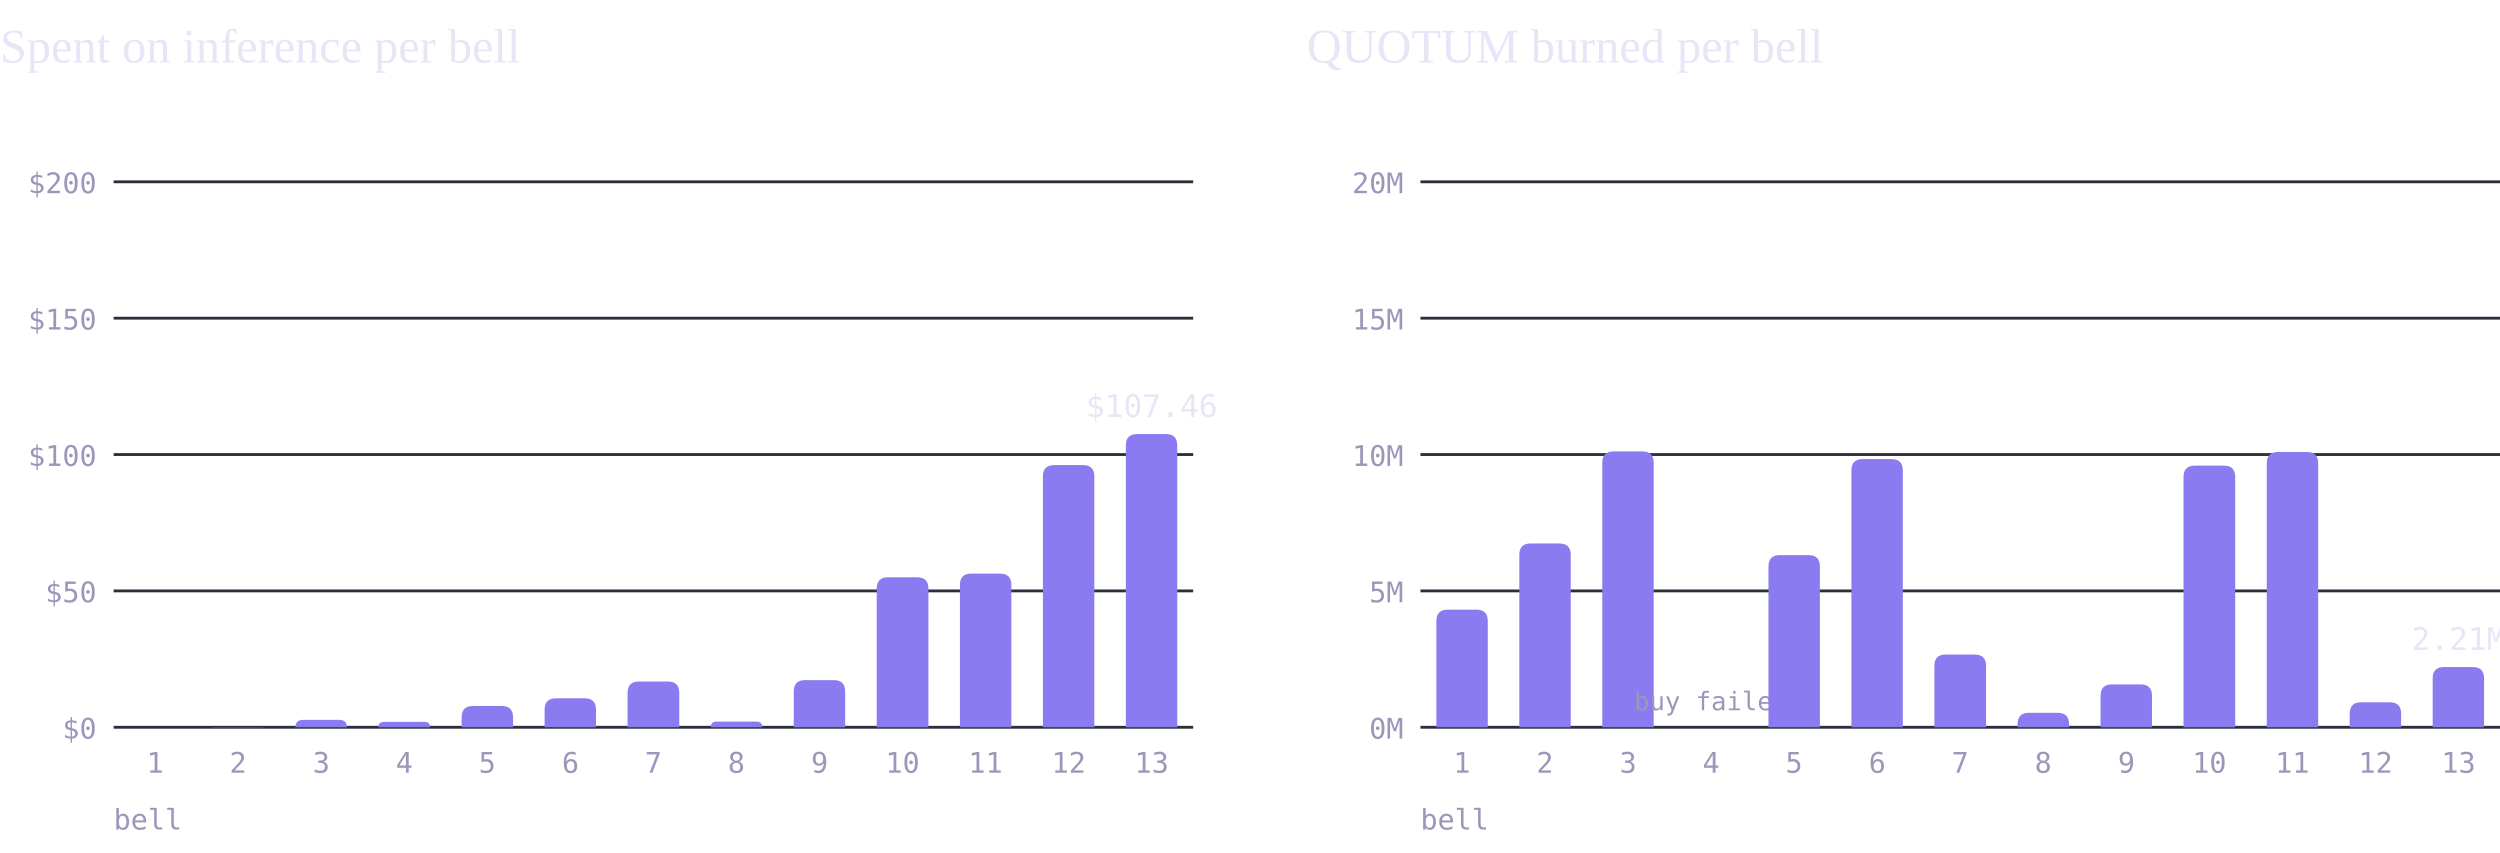
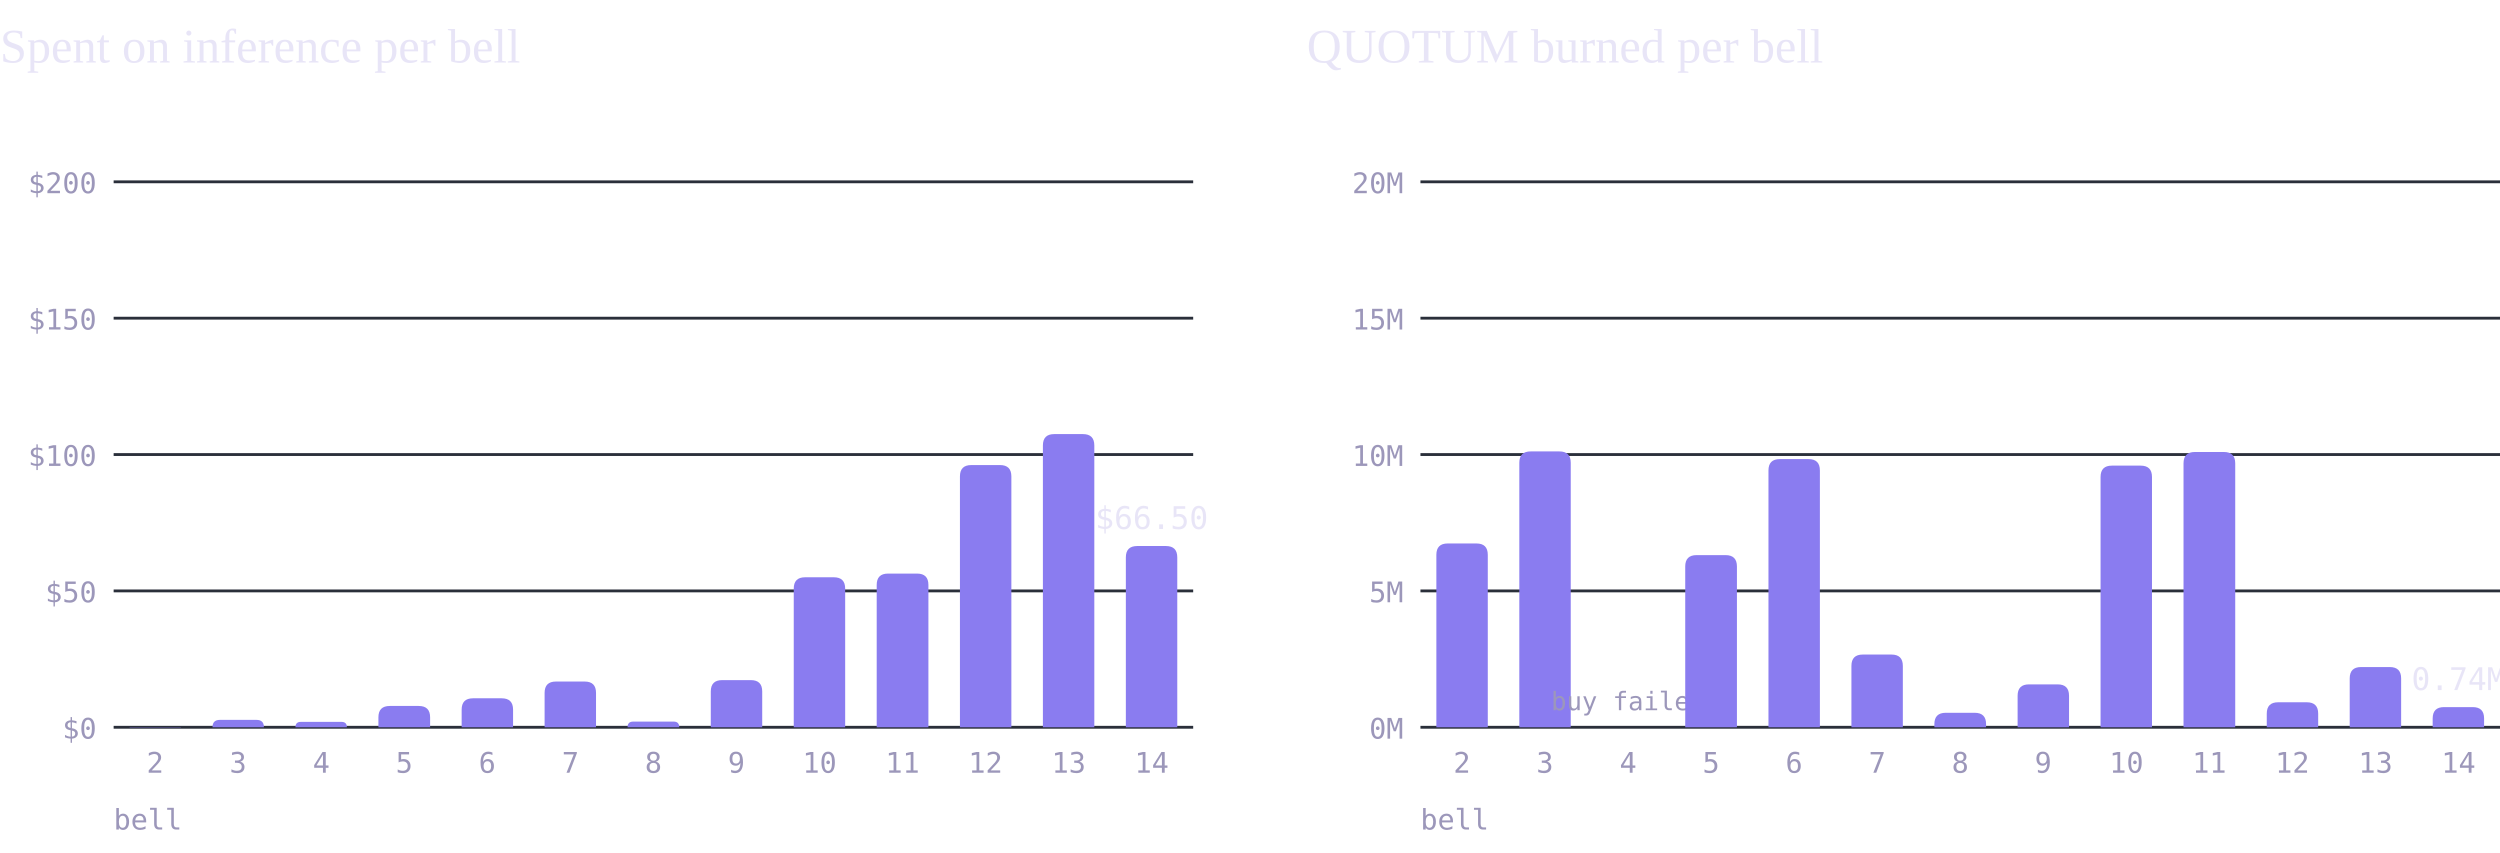
- <svg xmlns="http://www.w3.org/2000/svg" viewBox="0 0 880 300" width="880" height="300" role="img" aria-label="quotum bells 1 to 13: inference spent and QUOTUM burned per bell">
+ <svg xmlns="http://www.w3.org/2000/svg" viewBox="0 0 880 300" width="880" height="300" role="img" aria-label="quotum bells 1 to 14: inference spent and QUOTUM burned per bell">
  <text x="0" y="22" font-family="Georgia,'Times New Roman',serif" font-size="17" fill="#e8e5f7">Spent on inference per bell</text>
  <line x1="40" x2="420" y1="256.0" y2="256.0" stroke="#2a2f3a" stroke-width="1" />
  <text x="34" y="260.0" text-anchor="end" font-family="ui-monospace,SFMono-Regular,Menlo,monospace" font-size="10" fill="#9c97ba">$0</text>
  <line x1="40" x2="420" y1="208.0" y2="208.0" stroke="#2a2f3a" stroke-width="1" />
  <text x="34" y="212.0" text-anchor="end" font-family="ui-monospace,SFMono-Regular,Menlo,monospace" font-size="10" fill="#9c97ba">$50</text>
  <line x1="40" x2="420" y1="160.0" y2="160.0" stroke="#2a2f3a" stroke-width="1" />
  <text x="34" y="164.0" text-anchor="end" font-family="ui-monospace,SFMono-Regular,Menlo,monospace" font-size="10" fill="#9c97ba">$100</text>
  <line x1="40" x2="420" y1="112.0" y2="112.0" stroke="#2a2f3a" stroke-width="1" />
  <text x="34" y="116.0" text-anchor="end" font-family="ui-monospace,SFMono-Regular,Menlo,monospace" font-size="10" fill="#9c97ba">$150</text>
  <line x1="40" x2="420" y1="64.0" y2="64.0" stroke="#2a2f3a" stroke-width="1" />
  <text x="34" y="68.0" text-anchor="end" font-family="ui-monospace,SFMono-Regular,Menlo,monospace" font-size="10" fill="#9c97ba">$200</text>
-   <path d="M45.6,256.0 V256.0 Q45.6,256.0 45.6,256.0 H63.7 Q63.7,256.0 63.7,256.0 V256.0 Z" fill="#8a7cf0" />
-   <text x="54.6" y="272" text-anchor="middle" font-family="ui-monospace,SFMono-Regular,Menlo,monospace" font-size="10" fill="#9c97ba">1</text>
-   <path d="M74.8,256.0 V256.0 Q74.8,255.9 74.9,255.9 H92.8 Q92.9,255.9 92.9,256.0 V256.0 Z" fill="#8a7cf0" />
-   <text x="83.8" y="272" text-anchor="middle" font-family="ui-monospace,SFMono-Regular,Menlo,monospace" font-size="10" fill="#9c97ba">2</text>
-   <path d="M104.0,256.0 V256.0 Q104.0,253.4 106.7,253.4 H119.5 Q122.1,253.4 122.1,256.0 V256.0 Z" fill="#8a7cf0" />
-   <text x="113.1" y="272" text-anchor="middle" font-family="ui-monospace,SFMono-Regular,Menlo,monospace" font-size="10" fill="#9c97ba">3</text>
-   <path d="M133.2,256.0 V256.0 Q133.2,254.1 135.2,254.1 H149.5 Q151.4,254.1 151.4,256.0 V256.0 Z" fill="#8a7cf0" />
-   <text x="142.3" y="272" text-anchor="middle" font-family="ui-monospace,SFMono-Regular,Menlo,monospace" font-size="10" fill="#9c97ba">4</text>
-   <path d="M162.5,256.0 V252.5 Q162.5,248.5 166.5,248.5 H176.6 Q180.6,248.5 180.6,252.5 V256.0 Z" fill="#8a7cf0" />
-   <text x="171.5" y="272" text-anchor="middle" font-family="ui-monospace,SFMono-Regular,Menlo,monospace" font-size="10" fill="#9c97ba">5</text>
-   <path d="M191.7,256.0 V249.8 Q191.7,245.8 195.7,245.8 H205.8 Q209.8,245.8 209.8,249.8 V256.0 Z" fill="#8a7cf0" />
-   <text x="200.8" y="272" text-anchor="middle" font-family="ui-monospace,SFMono-Regular,Menlo,monospace" font-size="10" fill="#9c97ba">6</text>
-   <path d="M220.9,256.0 V243.9 Q220.9,239.9 224.9,239.9 H235.1 Q239.1,239.9 239.1,243.9 V256.0 Z" fill="#8a7cf0" />
-   <text x="230.0" y="272" text-anchor="middle" font-family="ui-monospace,SFMono-Regular,Menlo,monospace" font-size="10" fill="#9c97ba">7</text>
-   <path d="M250.2,256.0 V256.0 Q250.2,254.0 252.2,254.0 H266.3 Q268.3,254.0 268.3,256.0 V256.0 Z" fill="#8a7cf0" />
-   <text x="259.2" y="272" text-anchor="middle" font-family="ui-monospace,SFMono-Regular,Menlo,monospace" font-size="10" fill="#9c97ba">8</text>
-   <path d="M279.4,256.0 V243.4 Q279.4,239.4 283.4,239.4 H293.5 Q297.5,239.4 297.5,243.4 V256.0 Z" fill="#8a7cf0" />
-   <text x="288.5" y="272" text-anchor="middle" font-family="ui-monospace,SFMono-Regular,Menlo,monospace" font-size="10" fill="#9c97ba">9</text>
-   <path d="M308.6,256.0 V207.2 Q308.6,203.2 312.6,203.2 H322.8 Q326.8,203.2 326.8,207.2 V256.0 Z" fill="#8a7cf0" />
-   <text x="317.7" y="272" text-anchor="middle" font-family="ui-monospace,SFMono-Regular,Menlo,monospace" font-size="10" fill="#9c97ba">10</text>
-   <path d="M337.9,256.0 V205.9 Q337.9,201.9 341.9,201.9 H352.0 Q356.0,201.9 356.0,205.9 V256.0 Z" fill="#8a7cf0" />
-   <text x="346.9" y="272" text-anchor="middle" font-family="ui-monospace,SFMono-Regular,Menlo,monospace" font-size="10" fill="#9c97ba">11</text>
-   <path d="M367.1,256.0 V167.7 Q367.1,163.7 371.1,163.7 H381.2 Q385.2,163.7 385.2,167.7 V256.0 Z" fill="#8a7cf0" />
-   <text x="376.2" y="272" text-anchor="middle" font-family="ui-monospace,SFMono-Regular,Menlo,monospace" font-size="10" fill="#9c97ba">12</text>
-   <path d="M396.3,256.0 V156.8 Q396.3,152.8 400.3,152.8 H410.4 Q414.4,152.8 414.4,156.8 V256.0 Z" fill="#8a7cf0" />
-   <text x="405.4" y="272" text-anchor="middle" font-family="ui-monospace,SFMono-Regular,Menlo,monospace" font-size="10" fill="#9c97ba">13</text>
-   <text x="405.4" y="146.8" text-anchor="middle" font-family="ui-monospace,SFMono-Regular,Menlo,monospace" font-size="11" fill="#e8e5f7">$107.46</text>
+   <path d="M45.6,256.0 V256.0 Q45.6,255.9 45.7,255.9 H63.5 Q63.7,255.9 63.7,256.0 V256.0 Z" fill="#8a7cf0" />
+   <text x="54.6" y="272" text-anchor="middle" font-family="ui-monospace,SFMono-Regular,Menlo,monospace" font-size="10" fill="#9c97ba">2</text>
+   <path d="M74.8,256.0 V256.0 Q74.8,253.4 77.4,253.4 H90.3 Q92.9,253.4 92.9,256.0 V256.0 Z" fill="#8a7cf0" />
+   <text x="83.8" y="272" text-anchor="middle" font-family="ui-monospace,SFMono-Regular,Menlo,monospace" font-size="10" fill="#9c97ba">3</text>
+   <path d="M104.0,256.0 V256.0 Q104.0,254.1 105.9,254.1 H120.2 Q122.1,254.1 122.1,256.0 V256.0 Z" fill="#8a7cf0" />
+   <text x="113.1" y="272" text-anchor="middle" font-family="ui-monospace,SFMono-Regular,Menlo,monospace" font-size="10" fill="#9c97ba">4</text>
+   <path d="M133.2,256.0 V252.5 Q133.2,248.5 137.2,248.5 H147.4 Q151.4,248.5 151.4,252.5 V256.0 Z" fill="#8a7cf0" />
+   <text x="142.3" y="272" text-anchor="middle" font-family="ui-monospace,SFMono-Regular,Menlo,monospace" font-size="10" fill="#9c97ba">5</text>
+   <path d="M162.5,256.0 V249.8 Q162.5,245.8 166.5,245.8 H176.6 Q180.6,245.8 180.6,249.8 V256.0 Z" fill="#8a7cf0" />
+   <text x="171.5" y="272" text-anchor="middle" font-family="ui-monospace,SFMono-Regular,Menlo,monospace" font-size="10" fill="#9c97ba">6</text>
+   <path d="M191.7,256.0 V243.9 Q191.7,239.9 195.7,239.9 H205.8 Q209.8,239.9 209.8,243.9 V256.0 Z" fill="#8a7cf0" />
+   <text x="200.8" y="272" text-anchor="middle" font-family="ui-monospace,SFMono-Regular,Menlo,monospace" font-size="10" fill="#9c97ba">7</text>
+   <path d="M220.9,256.0 V256.0 Q220.9,254.0 222.9,254.0 H237.1 Q239.1,254.0 239.1,256.0 V256.0 Z" fill="#8a7cf0" />
+   <text x="230.0" y="272" text-anchor="middle" font-family="ui-monospace,SFMono-Regular,Menlo,monospace" font-size="10" fill="#9c97ba">8</text>
+   <path d="M250.2,256.0 V243.4 Q250.2,239.4 254.2,239.4 H264.3 Q268.3,239.4 268.3,243.4 V256.0 Z" fill="#8a7cf0" />
+   <text x="259.2" y="272" text-anchor="middle" font-family="ui-monospace,SFMono-Regular,Menlo,monospace" font-size="10" fill="#9c97ba">9</text>
+   <path d="M279.4,256.0 V207.2 Q279.4,203.2 283.4,203.2 H293.5 Q297.5,203.2 297.5,207.2 V256.0 Z" fill="#8a7cf0" />
+   <text x="288.5" y="272" text-anchor="middle" font-family="ui-monospace,SFMono-Regular,Menlo,monospace" font-size="10" fill="#9c97ba">10</text>
+   <path d="M308.6,256.0 V205.9 Q308.6,201.9 312.6,201.9 H322.8 Q326.8,201.9 326.8,205.9 V256.0 Z" fill="#8a7cf0" />
+   <text x="317.7" y="272" text-anchor="middle" font-family="ui-monospace,SFMono-Regular,Menlo,monospace" font-size="10" fill="#9c97ba">11</text>
+   <path d="M337.9,256.0 V167.7 Q337.9,163.7 341.9,163.7 H352.0 Q356.0,163.7 356.0,167.7 V256.0 Z" fill="#8a7cf0" />
+   <text x="346.9" y="272" text-anchor="middle" font-family="ui-monospace,SFMono-Regular,Menlo,monospace" font-size="10" fill="#9c97ba">12</text>
+   <path d="M367.1,256.0 V156.8 Q367.1,152.8 371.1,152.8 H381.2 Q385.2,152.8 385.2,156.8 V256.0 Z" fill="#8a7cf0" />
+   <text x="376.2" y="272" text-anchor="middle" font-family="ui-monospace,SFMono-Regular,Menlo,monospace" font-size="10" fill="#9c97ba">13</text>
+   <path d="M396.3,256.0 V196.2 Q396.3,192.2 400.3,192.2 H410.4 Q414.4,192.2 414.4,196.2 V256.0 Z" fill="#8a7cf0" />
+   <text x="405.4" y="272" text-anchor="middle" font-family="ui-monospace,SFMono-Regular,Menlo,monospace" font-size="10" fill="#9c97ba">14</text>
+   <text x="405.4" y="186.2" text-anchor="middle" font-family="ui-monospace,SFMono-Regular,Menlo,monospace" font-size="11" fill="#e8e5f7">$66.50</text>
  <text x="40" y="292" font-family="ui-monospace,SFMono-Regular,Menlo,monospace" font-size="10" fill="#9c97ba">bell</text>
  <text x="460" y="22" font-family="Georgia,'Times New Roman',serif" font-size="17" fill="#e8e5f7">QUOTUM burned per bell</text>
  <line x1="500" x2="880" y1="256.0" y2="256.0" stroke="#2a2f3a" stroke-width="1" />
  <text x="494" y="260.0" text-anchor="end" font-family="ui-monospace,SFMono-Regular,Menlo,monospace" font-size="10" fill="#9c97ba">0M</text>
  <line x1="500" x2="880" y1="208.0" y2="208.0" stroke="#2a2f3a" stroke-width="1" />
  <text x="494" y="212.0" text-anchor="end" font-family="ui-monospace,SFMono-Regular,Menlo,monospace" font-size="10" fill="#9c97ba">5M</text>
  <line x1="500" x2="880" y1="160.0" y2="160.0" stroke="#2a2f3a" stroke-width="1" />
  <text x="494" y="164.0" text-anchor="end" font-family="ui-monospace,SFMono-Regular,Menlo,monospace" font-size="10" fill="#9c97ba">10M</text>
  <line x1="500" x2="880" y1="112.0" y2="112.0" stroke="#2a2f3a" stroke-width="1" />
  <text x="494" y="116.0" text-anchor="end" font-family="ui-monospace,SFMono-Regular,Menlo,monospace" font-size="10" fill="#9c97ba">15M</text>
  <line x1="500" x2="880" y1="64.0" y2="64.0" stroke="#2a2f3a" stroke-width="1" />
  <text x="494" y="68.0" text-anchor="end" font-family="ui-monospace,SFMono-Regular,Menlo,monospace" font-size="10" fill="#9c97ba">20M</text>
-   <path d="M505.6,256.0 V218.6 Q505.6,214.6 509.6,214.6 H519.7 Q523.7,214.6 523.7,218.6 V256.0 Z" fill="#8a7cf0" />
-   <text x="514.6" y="272" text-anchor="middle" font-family="ui-monospace,SFMono-Regular,Menlo,monospace" font-size="10" fill="#9c97ba">1</text>
-   <path d="M534.8,256.0 V195.3 Q534.8,191.3 538.8,191.3 H548.9 Q552.9,191.3 552.9,195.3 V256.0 Z" fill="#8a7cf0" />
-   <text x="543.8" y="272" text-anchor="middle" font-family="ui-monospace,SFMono-Regular,Menlo,monospace" font-size="10" fill="#9c97ba">2</text>
-   <path d="M564.0,256.0 V162.9 Q564.0,158.9 568.0,158.9 H578.1 Q582.1,158.9 582.1,162.9 V256.0 Z" fill="#8a7cf0" />
-   <text x="573.1" y="272" text-anchor="middle" font-family="ui-monospace,SFMono-Regular,Menlo,monospace" font-size="10" fill="#9c97ba">3</text>
-   <text x="602.3" y="272" text-anchor="middle" font-family="ui-monospace,SFMono-Regular,Menlo,monospace" font-size="10" fill="#9c97ba">4</text>
-   <text x="602.3" y="250" text-anchor="middle" font-family="ui-monospace,SFMono-Regular,Menlo,monospace" font-size="9" fill="#9c97ba">buy failed</text>
-   <path d="M622.5,256.0 V199.4 Q622.5,195.4 626.5,195.4 H636.6 Q640.6,195.4 640.6,199.4 V256.0 Z" fill="#8a7cf0" />
-   <text x="631.5" y="272" text-anchor="middle" font-family="ui-monospace,SFMono-Regular,Menlo,monospace" font-size="10" fill="#9c97ba">5</text>
-   <path d="M651.7,256.0 V165.6 Q651.7,161.6 655.7,161.6 H665.8 Q669.8,161.6 669.8,165.6 V256.0 Z" fill="#8a7cf0" />
-   <text x="660.8" y="272" text-anchor="middle" font-family="ui-monospace,SFMono-Regular,Menlo,monospace" font-size="10" fill="#9c97ba">6</text>
-   <path d="M680.9,256.0 V234.4 Q680.9,230.4 684.9,230.4 H695.1 Q699.1,230.4 699.1,234.4 V256.0 Z" fill="#8a7cf0" />
-   <text x="690.0" y="272" text-anchor="middle" font-family="ui-monospace,SFMono-Regular,Menlo,monospace" font-size="10" fill="#9c97ba">7</text>
-   <path d="M710.2,256.0 V254.9 Q710.2,250.9 714.2,250.9 H724.3 Q728.3,250.9 728.3,254.9 V256.0 Z" fill="#8a7cf0" />
-   <text x="719.2" y="272" text-anchor="middle" font-family="ui-monospace,SFMono-Regular,Menlo,monospace" font-size="10" fill="#9c97ba">8</text>
-   <path d="M739.4,256.0 V244.9 Q739.4,240.9 743.4,240.9 H753.5 Q757.5,240.9 757.5,244.9 V256.0 Z" fill="#8a7cf0" />
-   <text x="748.5" y="272" text-anchor="middle" font-family="ui-monospace,SFMono-Regular,Menlo,monospace" font-size="10" fill="#9c97ba">9</text>
-   <path d="M768.6,256.0 V167.9 Q768.6,163.9 772.6,163.9 H782.8 Q786.8,163.9 786.8,167.9 V256.0 Z" fill="#8a7cf0" />
-   <text x="777.7" y="272" text-anchor="middle" font-family="ui-monospace,SFMono-Regular,Menlo,monospace" font-size="10" fill="#9c97ba">10</text>
-   <path d="M797.9,256.0 V163.1 Q797.9,159.1 801.9,159.1 H812.0 Q816.0,159.1 816.0,163.1 V256.0 Z" fill="#8a7cf0" />
-   <text x="806.9" y="272" text-anchor="middle" font-family="ui-monospace,SFMono-Regular,Menlo,monospace" font-size="10" fill="#9c97ba">11</text>
-   <path d="M827.1,256.0 V251.2 Q827.1,247.2 831.1,247.2 H841.2 Q845.2,247.2 845.2,251.2 V256.0 Z" fill="#8a7cf0" />
-   <text x="836.2" y="272" text-anchor="middle" font-family="ui-monospace,SFMono-Regular,Menlo,monospace" font-size="10" fill="#9c97ba">12</text>
-   <path d="M856.3,256.0 V238.8 Q856.3,234.8 860.3,234.8 H870.4 Q874.4,234.8 874.4,238.8 V256.0 Z" fill="#8a7cf0" />
-   <text x="865.4" y="272" text-anchor="middle" font-family="ui-monospace,SFMono-Regular,Menlo,monospace" font-size="10" fill="#9c97ba">13</text>
-   <text x="865.4" y="228.8" text-anchor="middle" font-family="ui-monospace,SFMono-Regular,Menlo,monospace" font-size="11" fill="#e8e5f7">2.21M</text>
+   <path d="M505.6,256.0 V195.3 Q505.6,191.3 509.6,191.3 H519.7 Q523.7,191.3 523.7,195.3 V256.0 Z" fill="#8a7cf0" />
+   <text x="514.6" y="272" text-anchor="middle" font-family="ui-monospace,SFMono-Regular,Menlo,monospace" font-size="10" fill="#9c97ba">2</text>
+   <path d="M534.8,256.0 V162.9 Q534.8,158.9 538.8,158.9 H548.9 Q552.9,158.9 552.9,162.9 V256.0 Z" fill="#8a7cf0" />
+   <text x="543.8" y="272" text-anchor="middle" font-family="ui-monospace,SFMono-Regular,Menlo,monospace" font-size="10" fill="#9c97ba">3</text>
+   <text x="573.1" y="272" text-anchor="middle" font-family="ui-monospace,SFMono-Regular,Menlo,monospace" font-size="10" fill="#9c97ba">4</text>
+   <text x="573.1" y="250" text-anchor="middle" font-family="ui-monospace,SFMono-Regular,Menlo,monospace" font-size="9" fill="#9c97ba">buy failed</text>
+   <path d="M593.2,256.0 V199.4 Q593.2,195.4 597.2,195.4 H607.4 Q611.4,195.4 611.4,199.4 V256.0 Z" fill="#8a7cf0" />
+   <text x="602.3" y="272" text-anchor="middle" font-family="ui-monospace,SFMono-Regular,Menlo,monospace" font-size="10" fill="#9c97ba">5</text>
+   <path d="M622.5,256.0 V165.6 Q622.5,161.6 626.5,161.6 H636.6 Q640.6,161.6 640.6,165.6 V256.0 Z" fill="#8a7cf0" />
+   <text x="631.5" y="272" text-anchor="middle" font-family="ui-monospace,SFMono-Regular,Menlo,monospace" font-size="10" fill="#9c97ba">6</text>
+   <path d="M651.7,256.0 V234.4 Q651.7,230.4 655.7,230.4 H665.8 Q669.8,230.4 669.8,234.4 V256.0 Z" fill="#8a7cf0" />
+   <text x="660.8" y="272" text-anchor="middle" font-family="ui-monospace,SFMono-Regular,Menlo,monospace" font-size="10" fill="#9c97ba">7</text>
+   <path d="M680.9,256.0 V254.9 Q680.9,250.9 684.9,250.9 H695.1 Q699.1,250.9 699.1,254.9 V256.0 Z" fill="#8a7cf0" />
+   <text x="690.0" y="272" text-anchor="middle" font-family="ui-monospace,SFMono-Regular,Menlo,monospace" font-size="10" fill="#9c97ba">8</text>
+   <path d="M710.2,256.0 V244.9 Q710.2,240.9 714.2,240.9 H724.3 Q728.3,240.9 728.3,244.9 V256.0 Z" fill="#8a7cf0" />
+   <text x="719.2" y="272" text-anchor="middle" font-family="ui-monospace,SFMono-Regular,Menlo,monospace" font-size="10" fill="#9c97ba">9</text>
+   <path d="M739.4,256.0 V167.9 Q739.4,163.9 743.4,163.9 H753.5 Q757.5,163.9 757.5,167.9 V256.0 Z" fill="#8a7cf0" />
+   <text x="748.5" y="272" text-anchor="middle" font-family="ui-monospace,SFMono-Regular,Menlo,monospace" font-size="10" fill="#9c97ba">10</text>
+   <path d="M768.6,256.0 V163.1 Q768.6,159.1 772.6,159.1 H782.8 Q786.8,159.1 786.8,163.1 V256.0 Z" fill="#8a7cf0" />
+   <text x="777.7" y="272" text-anchor="middle" font-family="ui-monospace,SFMono-Regular,Menlo,monospace" font-size="10" fill="#9c97ba">11</text>
+   <path d="M797.9,256.0 V251.2 Q797.9,247.2 801.9,247.2 H812.0 Q816.0,247.2 816.0,251.2 V256.0 Z" fill="#8a7cf0" />
+   <text x="806.9" y="272" text-anchor="middle" font-family="ui-monospace,SFMono-Regular,Menlo,monospace" font-size="10" fill="#9c97ba">12</text>
+   <path d="M827.1,256.0 V238.8 Q827.1,234.8 831.1,234.8 H841.2 Q845.2,234.8 845.2,238.8 V256.0 Z" fill="#8a7cf0" />
+   <text x="836.2" y="272" text-anchor="middle" font-family="ui-monospace,SFMono-Regular,Menlo,monospace" font-size="10" fill="#9c97ba">13</text>
+   <path d="M856.3,256.0 V252.9 Q856.3,248.9 860.3,248.9 H870.4 Q874.4,248.9 874.4,252.9 V256.0 Z" fill="#8a7cf0" />
+   <text x="865.4" y="272" text-anchor="middle" font-family="ui-monospace,SFMono-Regular,Menlo,monospace" font-size="10" fill="#9c97ba">14</text>
+   <text x="865.4" y="242.9" text-anchor="middle" font-family="ui-monospace,SFMono-Regular,Menlo,monospace" font-size="11" fill="#e8e5f7">0.74M</text>
  <text x="500" y="292" font-family="ui-monospace,SFMono-Regular,Menlo,monospace" font-size="10" fill="#9c97ba">bell</text>
</svg>
